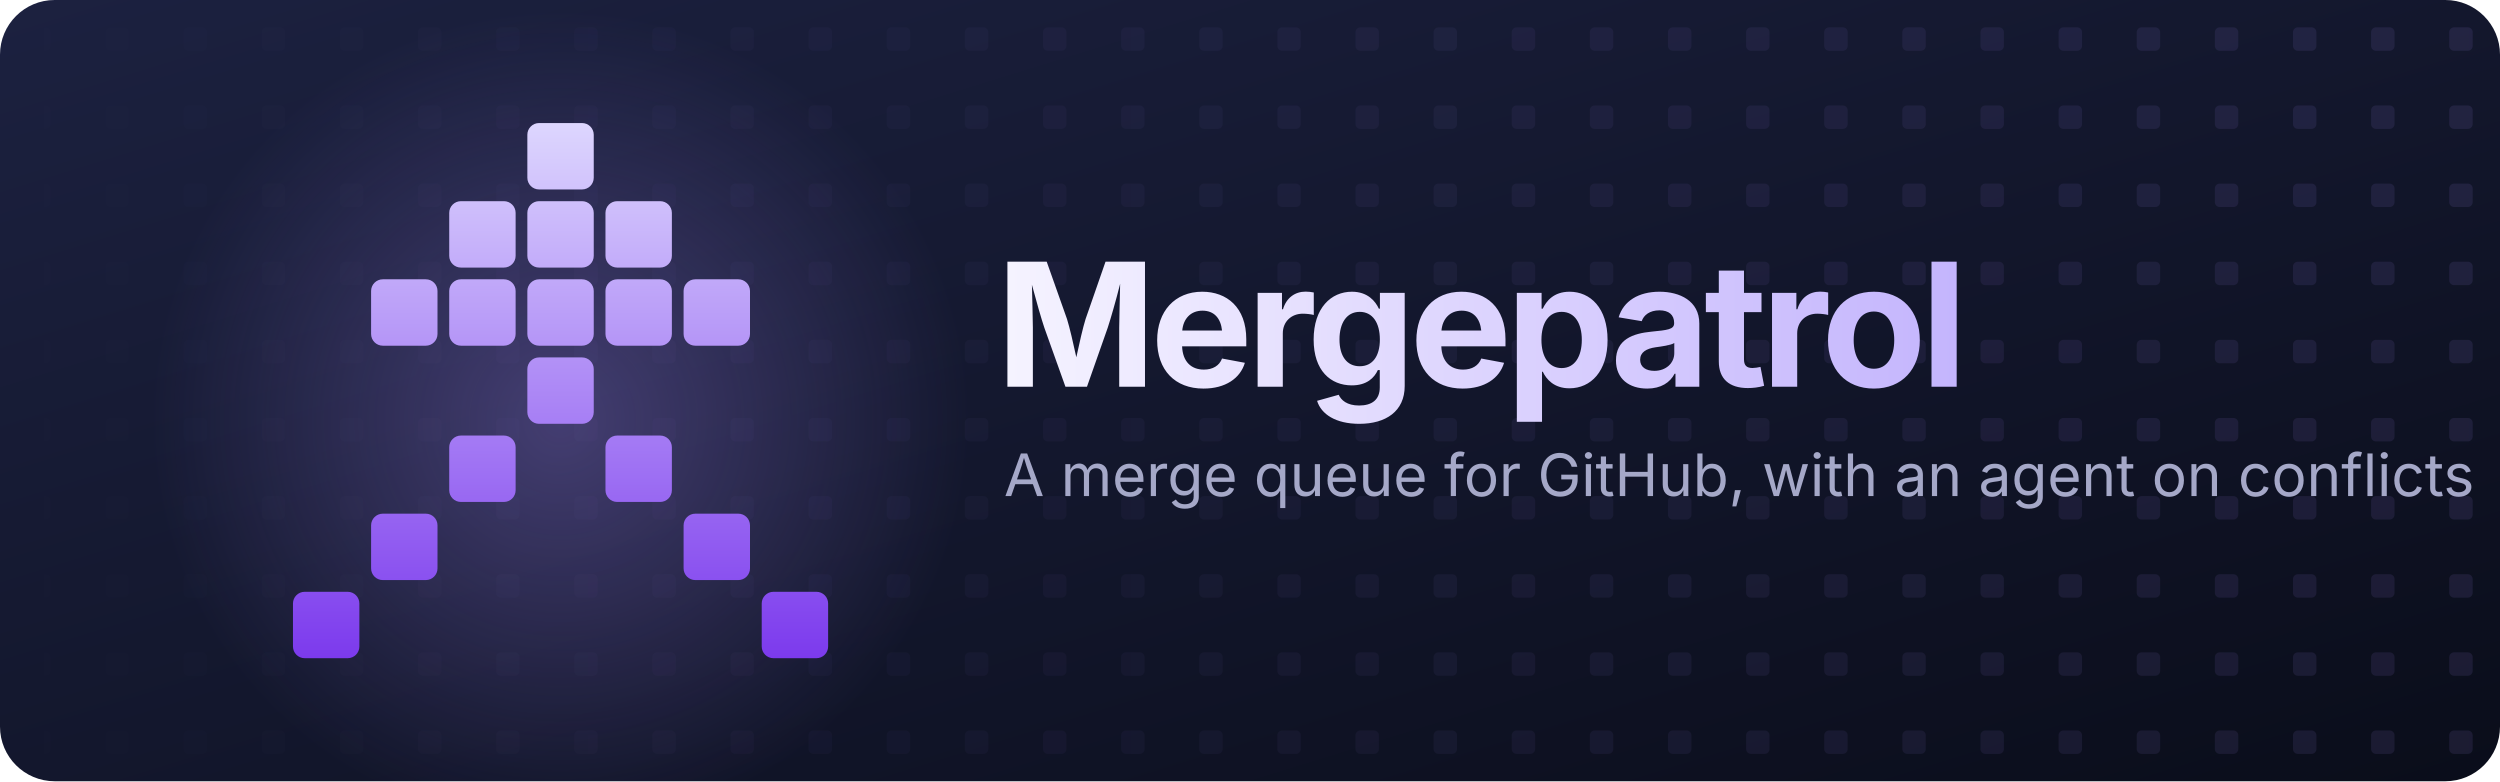
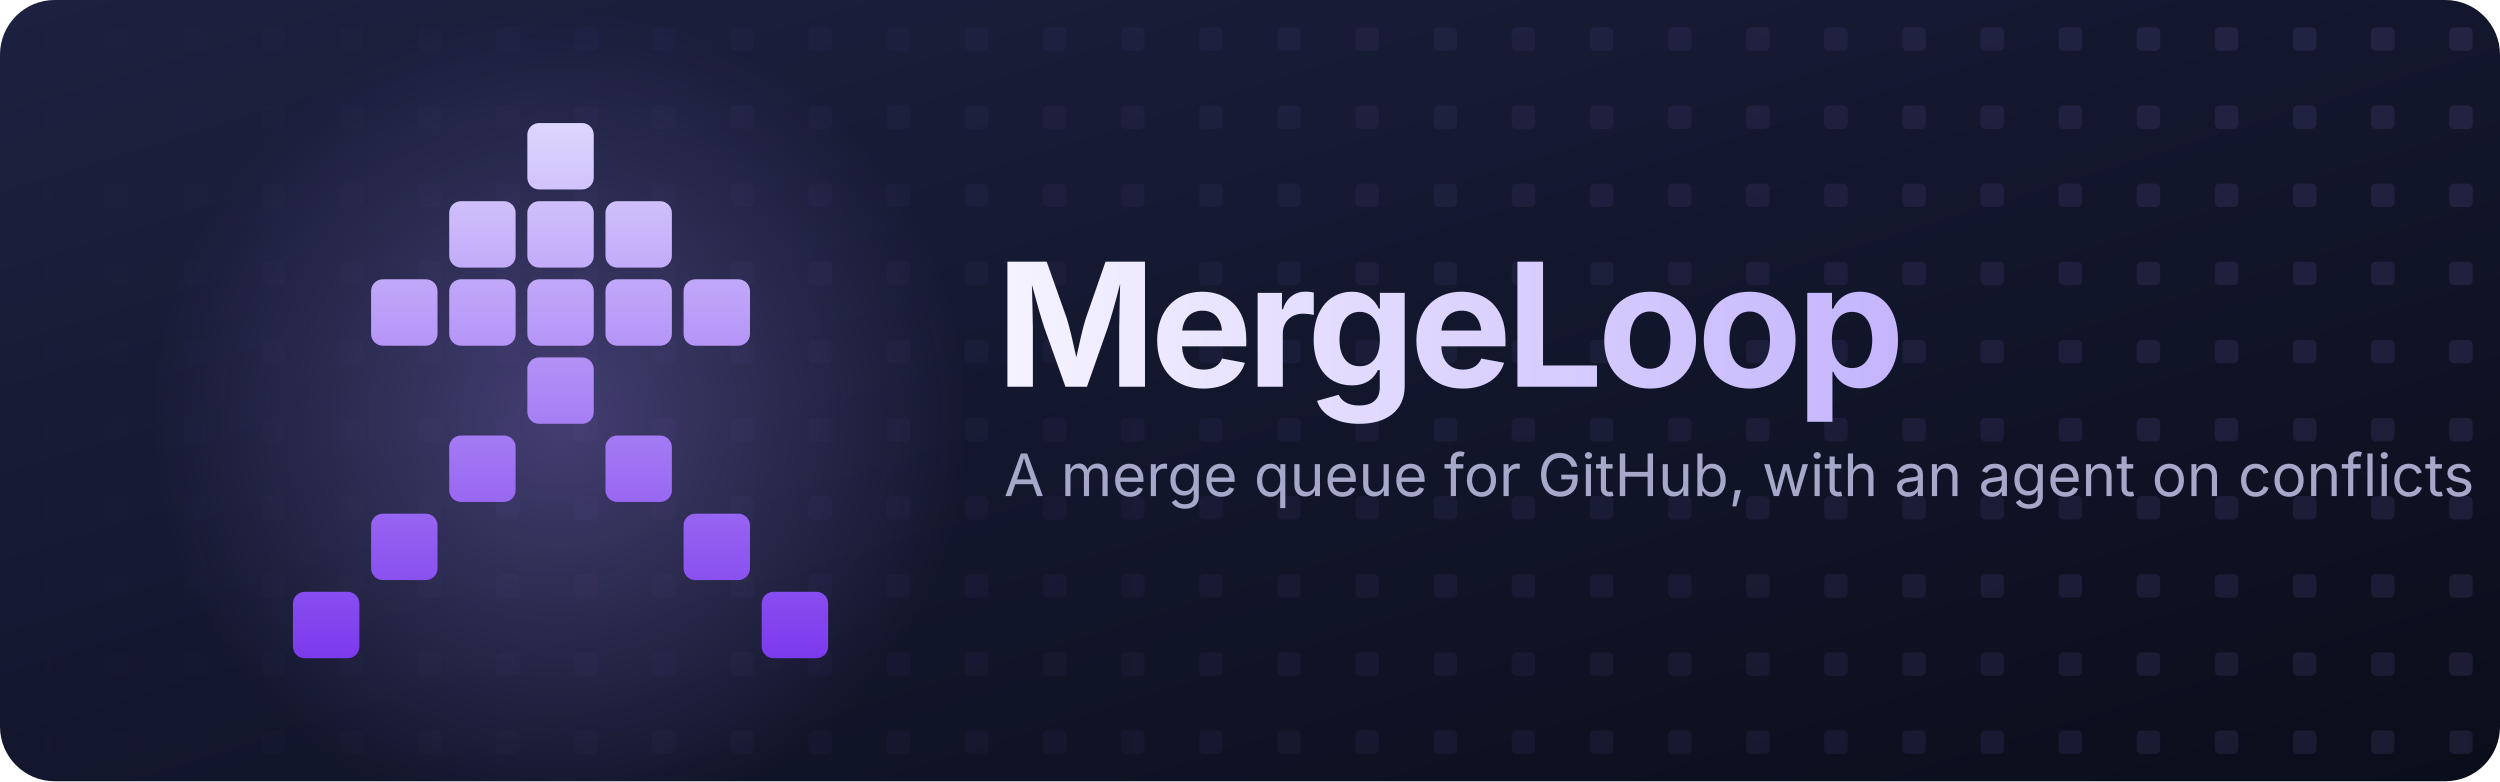
<svg xmlns="http://www.w3.org/2000/svg" viewBox="0 0 1280 400" width="1280" height="400">
  <defs>
    <linearGradient id="bg" x1="0" y1="0" x2="1" y2="1">
      <stop offset="0" stop-color="#1c2140" />
      <stop offset="1" stop-color="#0a0d1a" />
    </linearGradient>
    <linearGradient id="violet" gradientUnits="userSpaceOnUse" x1="0" y1="63" x2="0" y2="337">
      <stop offset="0" stop-color="#ddd6fe" />
      <stop offset="1" stop-color="#7c3aed" />
    </linearGradient>
    <linearGradient id="word" x1="0" y1="0" x2="1" y2="0">
      <stop offset="0" stop-color="#f5f3ff" />
      <stop offset="1" stop-color="#c4b5fd" />
    </linearGradient>
    <radialGradient id="glow" cx="0.5" cy="0.5" r="0.5">
      <stop offset="0" stop-color="#a78bfa" stop-opacity="0.32" />
      <stop offset="1" stop-color="#a78bfa" stop-opacity="0" />
    </radialGradient>
    <linearGradient id="fade" x1="0" y1="0" x2="1" y2="0">
      <stop offset="0" stop-color="#fff" stop-opacity="0" />
      <stop offset="0.55" stop-color="#fff" stop-opacity="0.05" />
      <stop offset="1" stop-color="#fff" stop-opacity="0.11" />
    </linearGradient>
    <mask id="dots-fade">
      <rect width="1280" height="400" fill="url(#fade)" />
    </mask>
    <clipPath id="card">
      <rect width="1280" height="400" rx="28" />
    </clipPath>
  </defs>
  <g clip-path="url(#card)">
    <rect width="1280" height="400" fill="url(#bg)" />
    <g fill="#a78bfa" mask="url(#dots-fade)">
      <rect x="14" y="14" width="12" height="12" rx="2.5" />
      <rect x="14" y="54" width="12" height="12" rx="2.5" />
      <rect x="14" y="94" width="12" height="12" rx="2.5" />
      <rect x="14" y="134" width="12" height="12" rx="2.5" />
      <rect x="14" y="174" width="12" height="12" rx="2.5" />
      <rect x="14" y="214" width="12" height="12" rx="2.5" />
      <rect x="14" y="254" width="12" height="12" rx="2.5" />
      <rect x="14" y="294" width="12" height="12" rx="2.5" />
      <rect x="14" y="334" width="12" height="12" rx="2.5" />
      <rect x="14" y="374" width="12" height="12" rx="2.5" />
      <rect x="54" y="14" width="12" height="12" rx="2.5" />
      <rect x="54" y="54" width="12" height="12" rx="2.5" />
      <rect x="54" y="94" width="12" height="12" rx="2.5" />
      <rect x="54" y="134" width="12" height="12" rx="2.5" />
      <rect x="54" y="174" width="12" height="12" rx="2.5" />
      <rect x="54" y="214" width="12" height="12" rx="2.5" />
      <rect x="54" y="254" width="12" height="12" rx="2.5" />
      <rect x="54" y="294" width="12" height="12" rx="2.5" />
      <rect x="54" y="334" width="12" height="12" rx="2.5" />
      <rect x="54" y="374" width="12" height="12" rx="2.5" />
      <rect x="94" y="14" width="12" height="12" rx="2.5" />
      <rect x="94" y="54" width="12" height="12" rx="2.5" />
      <rect x="94" y="94" width="12" height="12" rx="2.5" />
      <rect x="94" y="134" width="12" height="12" rx="2.5" />
      <rect x="94" y="174" width="12" height="12" rx="2.5" />
      <rect x="94" y="214" width="12" height="12" rx="2.5" />
      <rect x="94" y="254" width="12" height="12" rx="2.5" />
      <rect x="94" y="294" width="12" height="12" rx="2.5" />
      <rect x="94" y="334" width="12" height="12" rx="2.5" />
      <rect x="94" y="374" width="12" height="12" rx="2.5" />
      <rect x="134" y="14" width="12" height="12" rx="2.5" />
      <rect x="134" y="54" width="12" height="12" rx="2.5" />
      <rect x="134" y="94" width="12" height="12" rx="2.5" />
      <rect x="134" y="134" width="12" height="12" rx="2.5" />
      <rect x="134" y="174" width="12" height="12" rx="2.5" />
      <rect x="134" y="214" width="12" height="12" rx="2.5" />
      <rect x="134" y="254" width="12" height="12" rx="2.5" />
      <rect x="134" y="294" width="12" height="12" rx="2.5" />
      <rect x="134" y="334" width="12" height="12" rx="2.5" />
      <rect x="134" y="374" width="12" height="12" rx="2.5" />
      <rect x="174" y="14" width="12" height="12" rx="2.5" />
      <rect x="174" y="54" width="12" height="12" rx="2.5" />
      <rect x="174" y="94" width="12" height="12" rx="2.5" />
      <rect x="174" y="134" width="12" height="12" rx="2.5" />
      <rect x="174" y="174" width="12" height="12" rx="2.5" />
      <rect x="174" y="214" width="12" height="12" rx="2.5" />
      <rect x="174" y="254" width="12" height="12" rx="2.5" />
      <rect x="174" y="294" width="12" height="12" rx="2.5" />
      <rect x="174" y="334" width="12" height="12" rx="2.5" />
      <rect x="174" y="374" width="12" height="12" rx="2.5" />
      <rect x="214" y="14" width="12" height="12" rx="2.5" />
      <rect x="214" y="54" width="12" height="12" rx="2.5" />
      <rect x="214" y="94" width="12" height="12" rx="2.5" />
      <rect x="214" y="134" width="12" height="12" rx="2.5" />
      <rect x="214" y="174" width="12" height="12" rx="2.5" />
      <rect x="214" y="214" width="12" height="12" rx="2.5" />
      <rect x="214" y="254" width="12" height="12" rx="2.5" />
      <rect x="214" y="294" width="12" height="12" rx="2.5" />
      <rect x="214" y="334" width="12" height="12" rx="2.5" />
      <rect x="214" y="374" width="12" height="12" rx="2.5" />
      <rect x="254" y="14" width="12" height="12" rx="2.5" />
      <rect x="254" y="54" width="12" height="12" rx="2.5" />
      <rect x="254" y="94" width="12" height="12" rx="2.5" />
      <rect x="254" y="134" width="12" height="12" rx="2.5" />
      <rect x="254" y="174" width="12" height="12" rx="2.5" />
      <rect x="254" y="214" width="12" height="12" rx="2.5" />
      <rect x="254" y="254" width="12" height="12" rx="2.5" />
      <rect x="254" y="294" width="12" height="12" rx="2.5" />
      <rect x="254" y="334" width="12" height="12" rx="2.5" />
      <rect x="254" y="374" width="12" height="12" rx="2.5" />
      <rect x="294" y="14" width="12" height="12" rx="2.5" />
      <rect x="294" y="54" width="12" height="12" rx="2.5" />
      <rect x="294" y="94" width="12" height="12" rx="2.5" />
      <rect x="294" y="134" width="12" height="12" rx="2.5" />
      <rect x="294" y="174" width="12" height="12" rx="2.5" />
      <rect x="294" y="214" width="12" height="12" rx="2.5" />
      <rect x="294" y="254" width="12" height="12" rx="2.5" />
      <rect x="294" y="294" width="12" height="12" rx="2.5" />
      <rect x="294" y="334" width="12" height="12" rx="2.5" />
      <rect x="294" y="374" width="12" height="12" rx="2.5" />
      <rect x="334" y="14" width="12" height="12" rx="2.5" />
      <rect x="334" y="54" width="12" height="12" rx="2.5" />
      <rect x="334" y="94" width="12" height="12" rx="2.5" />
      <rect x="334" y="134" width="12" height="12" rx="2.5" />
      <rect x="334" y="174" width="12" height="12" rx="2.5" />
      <rect x="334" y="214" width="12" height="12" rx="2.5" />
      <rect x="334" y="254" width="12" height="12" rx="2.5" />
      <rect x="334" y="294" width="12" height="12" rx="2.5" />
      <rect x="334" y="334" width="12" height="12" rx="2.5" />
      <rect x="334" y="374" width="12" height="12" rx="2.5" />
      <rect x="374" y="14" width="12" height="12" rx="2.5" />
      <rect x="374" y="54" width="12" height="12" rx="2.5" />
      <rect x="374" y="94" width="12" height="12" rx="2.5" />
      <rect x="374" y="134" width="12" height="12" rx="2.5" />
      <rect x="374" y="174" width="12" height="12" rx="2.5" />
      <rect x="374" y="214" width="12" height="12" rx="2.5" />
      <rect x="374" y="254" width="12" height="12" rx="2.5" />
      <rect x="374" y="294" width="12" height="12" rx="2.5" />
      <rect x="374" y="334" width="12" height="12" rx="2.5" />
      <rect x="374" y="374" width="12" height="12" rx="2.5" />
      <rect x="414" y="14" width="12" height="12" rx="2.5" />
      <rect x="414" y="54" width="12" height="12" rx="2.5" />
      <rect x="414" y="94" width="12" height="12" rx="2.5" />
      <rect x="414" y="134" width="12" height="12" rx="2.5" />
      <rect x="414" y="174" width="12" height="12" rx="2.5" />
      <rect x="414" y="214" width="12" height="12" rx="2.5" />
      <rect x="414" y="254" width="12" height="12" rx="2.5" />
      <rect x="414" y="294" width="12" height="12" rx="2.5" />
      <rect x="414" y="334" width="12" height="12" rx="2.5" />
      <rect x="414" y="374" width="12" height="12" rx="2.5" />
      <rect x="454" y="14" width="12" height="12" rx="2.5" />
      <rect x="454" y="54" width="12" height="12" rx="2.5" />
      <rect x="454" y="94" width="12" height="12" rx="2.5" />
      <rect x="454" y="134" width="12" height="12" rx="2.5" />
      <rect x="454" y="174" width="12" height="12" rx="2.5" />
      <rect x="454" y="214" width="12" height="12" rx="2.5" />
      <rect x="454" y="254" width="12" height="12" rx="2.5" />
      <rect x="454" y="294" width="12" height="12" rx="2.5" />
      <rect x="454" y="334" width="12" height="12" rx="2.5" />
      <rect x="454" y="374" width="12" height="12" rx="2.5" />
      <rect x="494" y="14" width="12" height="12" rx="2.5" />
      <rect x="494" y="54" width="12" height="12" rx="2.5" />
      <rect x="494" y="94" width="12" height="12" rx="2.5" />
      <rect x="494" y="134" width="12" height="12" rx="2.5" />
      <rect x="494" y="174" width="12" height="12" rx="2.5" />
      <rect x="494" y="214" width="12" height="12" rx="2.5" />
      <rect x="494" y="254" width="12" height="12" rx="2.5" />
      <rect x="494" y="294" width="12" height="12" rx="2.5" />
      <rect x="494" y="334" width="12" height="12" rx="2.5" />
      <rect x="494" y="374" width="12" height="12" rx="2.5" />
      <rect x="534" y="14" width="12" height="12" rx="2.5" />
      <rect x="534" y="54" width="12" height="12" rx="2.5" />
      <rect x="534" y="94" width="12" height="12" rx="2.5" />
      <rect x="534" y="134" width="12" height="12" rx="2.5" />
      <rect x="534" y="174" width="12" height="12" rx="2.5" />
      <rect x="534" y="214" width="12" height="12" rx="2.5" />
      <rect x="534" y="254" width="12" height="12" rx="2.5" />
      <rect x="534" y="294" width="12" height="12" rx="2.5" />
      <rect x="534" y="334" width="12" height="12" rx="2.5" />
      <rect x="534" y="374" width="12" height="12" rx="2.5" />
      <rect x="574" y="14" width="12" height="12" rx="2.5" />
      <rect x="574" y="54" width="12" height="12" rx="2.5" />
      <rect x="574" y="94" width="12" height="12" rx="2.5" />
      <rect x="574" y="134" width="12" height="12" rx="2.5" />
      <rect x="574" y="174" width="12" height="12" rx="2.5" />
      <rect x="574" y="214" width="12" height="12" rx="2.5" />
      <rect x="574" y="254" width="12" height="12" rx="2.5" />
      <rect x="574" y="294" width="12" height="12" rx="2.5" />
      <rect x="574" y="334" width="12" height="12" rx="2.5" />
      <rect x="574" y="374" width="12" height="12" rx="2.5" />
      <rect x="614" y="14" width="12" height="12" rx="2.5" />
      <rect x="614" y="54" width="12" height="12" rx="2.5" />
      <rect x="614" y="94" width="12" height="12" rx="2.5" />
      <rect x="614" y="134" width="12" height="12" rx="2.5" />
      <rect x="614" y="174" width="12" height="12" rx="2.5" />
      <rect x="614" y="214" width="12" height="12" rx="2.5" />
      <rect x="614" y="254" width="12" height="12" rx="2.5" />
      <rect x="614" y="294" width="12" height="12" rx="2.5" />
      <rect x="614" y="334" width="12" height="12" rx="2.5" />
      <rect x="614" y="374" width="12" height="12" rx="2.5" />
      <rect x="654" y="14" width="12" height="12" rx="2.5" />
      <rect x="654" y="54" width="12" height="12" rx="2.5" />
      <rect x="654" y="94" width="12" height="12" rx="2.5" />
      <rect x="654" y="134" width="12" height="12" rx="2.5" />
      <rect x="654" y="174" width="12" height="12" rx="2.5" />
      <rect x="654" y="214" width="12" height="12" rx="2.5" />
      <rect x="654" y="254" width="12" height="12" rx="2.5" />
      <rect x="654" y="294" width="12" height="12" rx="2.5" />
      <rect x="654" y="334" width="12" height="12" rx="2.5" />
      <rect x="654" y="374" width="12" height="12" rx="2.5" />
      <rect x="694" y="14" width="12" height="12" rx="2.5" />
      <rect x="694" y="54" width="12" height="12" rx="2.5" />
      <rect x="694" y="94" width="12" height="12" rx="2.5" />
      <rect x="694" y="134" width="12" height="12" rx="2.5" />
      <rect x="694" y="174" width="12" height="12" rx="2.5" />
      <rect x="694" y="214" width="12" height="12" rx="2.5" />
      <rect x="694" y="254" width="12" height="12" rx="2.5" />
      <rect x="694" y="294" width="12" height="12" rx="2.5" />
      <rect x="694" y="334" width="12" height="12" rx="2.5" />
      <rect x="694" y="374" width="12" height="12" rx="2.5" />
      <rect x="734" y="14" width="12" height="12" rx="2.5" />
      <rect x="734" y="54" width="12" height="12" rx="2.5" />
      <rect x="734" y="94" width="12" height="12" rx="2.5" />
      <rect x="734" y="134" width="12" height="12" rx="2.5" />
      <rect x="734" y="174" width="12" height="12" rx="2.5" />
      <rect x="734" y="214" width="12" height="12" rx="2.5" />
      <rect x="734" y="254" width="12" height="12" rx="2.5" />
      <rect x="734" y="294" width="12" height="12" rx="2.5" />
      <rect x="734" y="334" width="12" height="12" rx="2.5" />
      <rect x="734" y="374" width="12" height="12" rx="2.5" />
      <rect x="774" y="14" width="12" height="12" rx="2.5" />
      <rect x="774" y="54" width="12" height="12" rx="2.5" />
      <rect x="774" y="94" width="12" height="12" rx="2.5" />
      <rect x="774" y="134" width="12" height="12" rx="2.5" />
      <rect x="774" y="174" width="12" height="12" rx="2.5" />
      <rect x="774" y="214" width="12" height="12" rx="2.5" />
      <rect x="774" y="254" width="12" height="12" rx="2.5" />
      <rect x="774" y="294" width="12" height="12" rx="2.5" />
      <rect x="774" y="334" width="12" height="12" rx="2.5" />
      <rect x="774" y="374" width="12" height="12" rx="2.5" />
      <rect x="814" y="14" width="12" height="12" rx="2.5" />
      <rect x="814" y="54" width="12" height="12" rx="2.5" />
      <rect x="814" y="94" width="12" height="12" rx="2.5" />
      <rect x="814" y="134" width="12" height="12" rx="2.5" />
      <rect x="814" y="174" width="12" height="12" rx="2.5" />
      <rect x="814" y="214" width="12" height="12" rx="2.5" />
      <rect x="814" y="254" width="12" height="12" rx="2.5" />
      <rect x="814" y="294" width="12" height="12" rx="2.5" />
      <rect x="814" y="334" width="12" height="12" rx="2.5" />
      <rect x="814" y="374" width="12" height="12" rx="2.5" />
      <rect x="854" y="14" width="12" height="12" rx="2.5" />
      <rect x="854" y="54" width="12" height="12" rx="2.5" />
      <rect x="854" y="94" width="12" height="12" rx="2.5" />
      <rect x="854" y="134" width="12" height="12" rx="2.5" />
      <rect x="854" y="174" width="12" height="12" rx="2.5" />
      <rect x="854" y="214" width="12" height="12" rx="2.5" />
      <rect x="854" y="254" width="12" height="12" rx="2.5" />
      <rect x="854" y="294" width="12" height="12" rx="2.5" />
      <rect x="854" y="334" width="12" height="12" rx="2.5" />
      <rect x="854" y="374" width="12" height="12" rx="2.5" />
      <rect x="894" y="14" width="12" height="12" rx="2.5" />
      <rect x="894" y="54" width="12" height="12" rx="2.5" />
      <rect x="894" y="94" width="12" height="12" rx="2.5" />
      <rect x="894" y="134" width="12" height="12" rx="2.5" />
      <rect x="894" y="174" width="12" height="12" rx="2.5" />
      <rect x="894" y="214" width="12" height="12" rx="2.5" />
      <rect x="894" y="254" width="12" height="12" rx="2.5" />
      <rect x="894" y="294" width="12" height="12" rx="2.5" />
      <rect x="894" y="334" width="12" height="12" rx="2.5" />
      <rect x="894" y="374" width="12" height="12" rx="2.5" />
      <rect x="934" y="14" width="12" height="12" rx="2.5" />
      <rect x="934" y="54" width="12" height="12" rx="2.5" />
      <rect x="934" y="94" width="12" height="12" rx="2.5" />
      <rect x="934" y="134" width="12" height="12" rx="2.5" />
      <rect x="934" y="174" width="12" height="12" rx="2.5" />
      <rect x="934" y="214" width="12" height="12" rx="2.5" />
      <rect x="934" y="254" width="12" height="12" rx="2.5" />
      <rect x="934" y="294" width="12" height="12" rx="2.5" />
      <rect x="934" y="334" width="12" height="12" rx="2.5" />
      <rect x="934" y="374" width="12" height="12" rx="2.5" />
      <rect x="974" y="14" width="12" height="12" rx="2.5" />
      <rect x="974" y="54" width="12" height="12" rx="2.5" />
      <rect x="974" y="94" width="12" height="12" rx="2.5" />
      <rect x="974" y="134" width="12" height="12" rx="2.5" />
      <rect x="974" y="174" width="12" height="12" rx="2.5" />
      <rect x="974" y="214" width="12" height="12" rx="2.5" />
      <rect x="974" y="254" width="12" height="12" rx="2.5" />
      <rect x="974" y="294" width="12" height="12" rx="2.5" />
      <rect x="974" y="334" width="12" height="12" rx="2.5" />
      <rect x="974" y="374" width="12" height="12" rx="2.5" />
      <rect x="1014" y="14" width="12" height="12" rx="2.5" />
      <rect x="1014" y="54" width="12" height="12" rx="2.5" />
      <rect x="1014" y="94" width="12" height="12" rx="2.5" />
      <rect x="1014" y="134" width="12" height="12" rx="2.5" />
      <rect x="1014" y="174" width="12" height="12" rx="2.5" />
      <rect x="1014" y="214" width="12" height="12" rx="2.5" />
      <rect x="1014" y="254" width="12" height="12" rx="2.5" />
      <rect x="1014" y="294" width="12" height="12" rx="2.5" />
      <rect x="1014" y="334" width="12" height="12" rx="2.5" />
      <rect x="1014" y="374" width="12" height="12" rx="2.5" />
      <rect x="1054" y="14" width="12" height="12" rx="2.5" />
      <rect x="1054" y="54" width="12" height="12" rx="2.5" />
      <rect x="1054" y="94" width="12" height="12" rx="2.5" />
      <rect x="1054" y="134" width="12" height="12" rx="2.5" />
      <rect x="1054" y="174" width="12" height="12" rx="2.5" />
      <rect x="1054" y="214" width="12" height="12" rx="2.5" />
      <rect x="1054" y="254" width="12" height="12" rx="2.5" />
      <rect x="1054" y="294" width="12" height="12" rx="2.5" />
      <rect x="1054" y="334" width="12" height="12" rx="2.5" />
      <rect x="1054" y="374" width="12" height="12" rx="2.5" />
      <rect x="1094" y="14" width="12" height="12" rx="2.5" />
      <rect x="1094" y="54" width="12" height="12" rx="2.5" />
      <rect x="1094" y="94" width="12" height="12" rx="2.5" />
      <rect x="1094" y="134" width="12" height="12" rx="2.5" />
      <rect x="1094" y="174" width="12" height="12" rx="2.5" />
      <rect x="1094" y="214" width="12" height="12" rx="2.5" />
      <rect x="1094" y="254" width="12" height="12" rx="2.5" />
      <rect x="1094" y="294" width="12" height="12" rx="2.5" />
      <rect x="1094" y="334" width="12" height="12" rx="2.5" />
      <rect x="1094" y="374" width="12" height="12" rx="2.5" />
      <rect x="1134" y="14" width="12" height="12" rx="2.5" />
      <rect x="1134" y="54" width="12" height="12" rx="2.5" />
      <rect x="1134" y="94" width="12" height="12" rx="2.5" />
      <rect x="1134" y="134" width="12" height="12" rx="2.5" />
      <rect x="1134" y="174" width="12" height="12" rx="2.5" />
      <rect x="1134" y="214" width="12" height="12" rx="2.5" />
      <rect x="1134" y="254" width="12" height="12" rx="2.5" />
      <rect x="1134" y="294" width="12" height="12" rx="2.5" />
      <rect x="1134" y="334" width="12" height="12" rx="2.5" />
      <rect x="1134" y="374" width="12" height="12" rx="2.5" />
      <rect x="1174" y="14" width="12" height="12" rx="2.5" />
      <rect x="1174" y="54" width="12" height="12" rx="2.5" />
      <rect x="1174" y="94" width="12" height="12" rx="2.5" />
      <rect x="1174" y="134" width="12" height="12" rx="2.5" />
      <rect x="1174" y="174" width="12" height="12" rx="2.5" />
      <rect x="1174" y="214" width="12" height="12" rx="2.5" />
      <rect x="1174" y="254" width="12" height="12" rx="2.5" />
      <rect x="1174" y="294" width="12" height="12" rx="2.5" />
      <rect x="1174" y="334" width="12" height="12" rx="2.5" />
      <rect x="1174" y="374" width="12" height="12" rx="2.5" />
      <rect x="1214" y="14" width="12" height="12" rx="2.5" />
      <rect x="1214" y="54" width="12" height="12" rx="2.5" />
      <rect x="1214" y="94" width="12" height="12" rx="2.5" />
      <rect x="1214" y="134" width="12" height="12" rx="2.5" />
      <rect x="1214" y="174" width="12" height="12" rx="2.5" />
      <rect x="1214" y="214" width="12" height="12" rx="2.5" />
      <rect x="1214" y="254" width="12" height="12" rx="2.5" />
      <rect x="1214" y="294" width="12" height="12" rx="2.5" />
      <rect x="1214" y="334" width="12" height="12" rx="2.5" />
      <rect x="1214" y="374" width="12" height="12" rx="2.5" />
      <rect x="1254" y="14" width="12" height="12" rx="2.5" />
      <rect x="1254" y="54" width="12" height="12" rx="2.5" />
      <rect x="1254" y="94" width="12" height="12" rx="2.5" />
      <rect x="1254" y="134" width="12" height="12" rx="2.5" />
      <rect x="1254" y="174" width="12" height="12" rx="2.5" />
      <rect x="1254" y="214" width="12" height="12" rx="2.5" />
      <rect x="1254" y="254" width="12" height="12" rx="2.5" />
      <rect x="1254" y="294" width="12" height="12" rx="2.5" />
      <rect x="1254" y="334" width="12" height="12" rx="2.5" />
      <rect x="1254" y="374" width="12" height="12" rx="2.5" />
    </g>
    <circle cx="287.0" cy="215" r="210" fill="url(#glow)" />
  </g>
  <g fill="url(#violet)">
    <rect x="270" y="63" width="34" height="34" rx="6" />
    <rect x="230" y="103" width="34" height="34" rx="6" />
    <rect x="270" y="103" width="34" height="34" rx="6" />
    <rect x="310" y="103" width="34" height="34" rx="6" />
    <rect x="190" y="143" width="34" height="34" rx="6" />
    <rect x="230" y="143" width="34" height="34" rx="6" />
    <rect x="270" y="143" width="34" height="34" rx="6" />
    <rect x="310" y="143" width="34" height="34" rx="6" />
    <rect x="350" y="143" width="34" height="34" rx="6" />
    <rect x="270" y="183" width="34" height="34" rx="6" />
    <rect x="230" y="223" width="34" height="34" rx="6" />
    <rect x="310" y="223" width="34" height="34" rx="6" />
    <rect x="190" y="263" width="34" height="34" rx="6" />
    <rect x="350" y="263" width="34" height="34" rx="6" />
    <rect x="150" y="303" width="34" height="34" rx="6" />
    <rect x="390" y="303" width="34" height="34" rx="6" />
  </g>
  <g font-family="-apple-system, BlinkMacSystemFont, 'Segoe UI', Inter, Helvetica, Arial, sans-serif">
-     <text x="510" y="198" font-size="88" font-weight="700" letter-spacing="-3" fill="url(#word)">Mergepatrol</text>
+     <text x="510" y="198" font-size="88" font-weight="700" letter-spacing="-3" fill="url(#word)">MergeLoop</text>
    <text x="514" y="254" font-size="30" font-weight="400" fill="#a5a8c8">A merge queue for GitHub, with an agent on conflicts</text>
  </g>
</svg>
